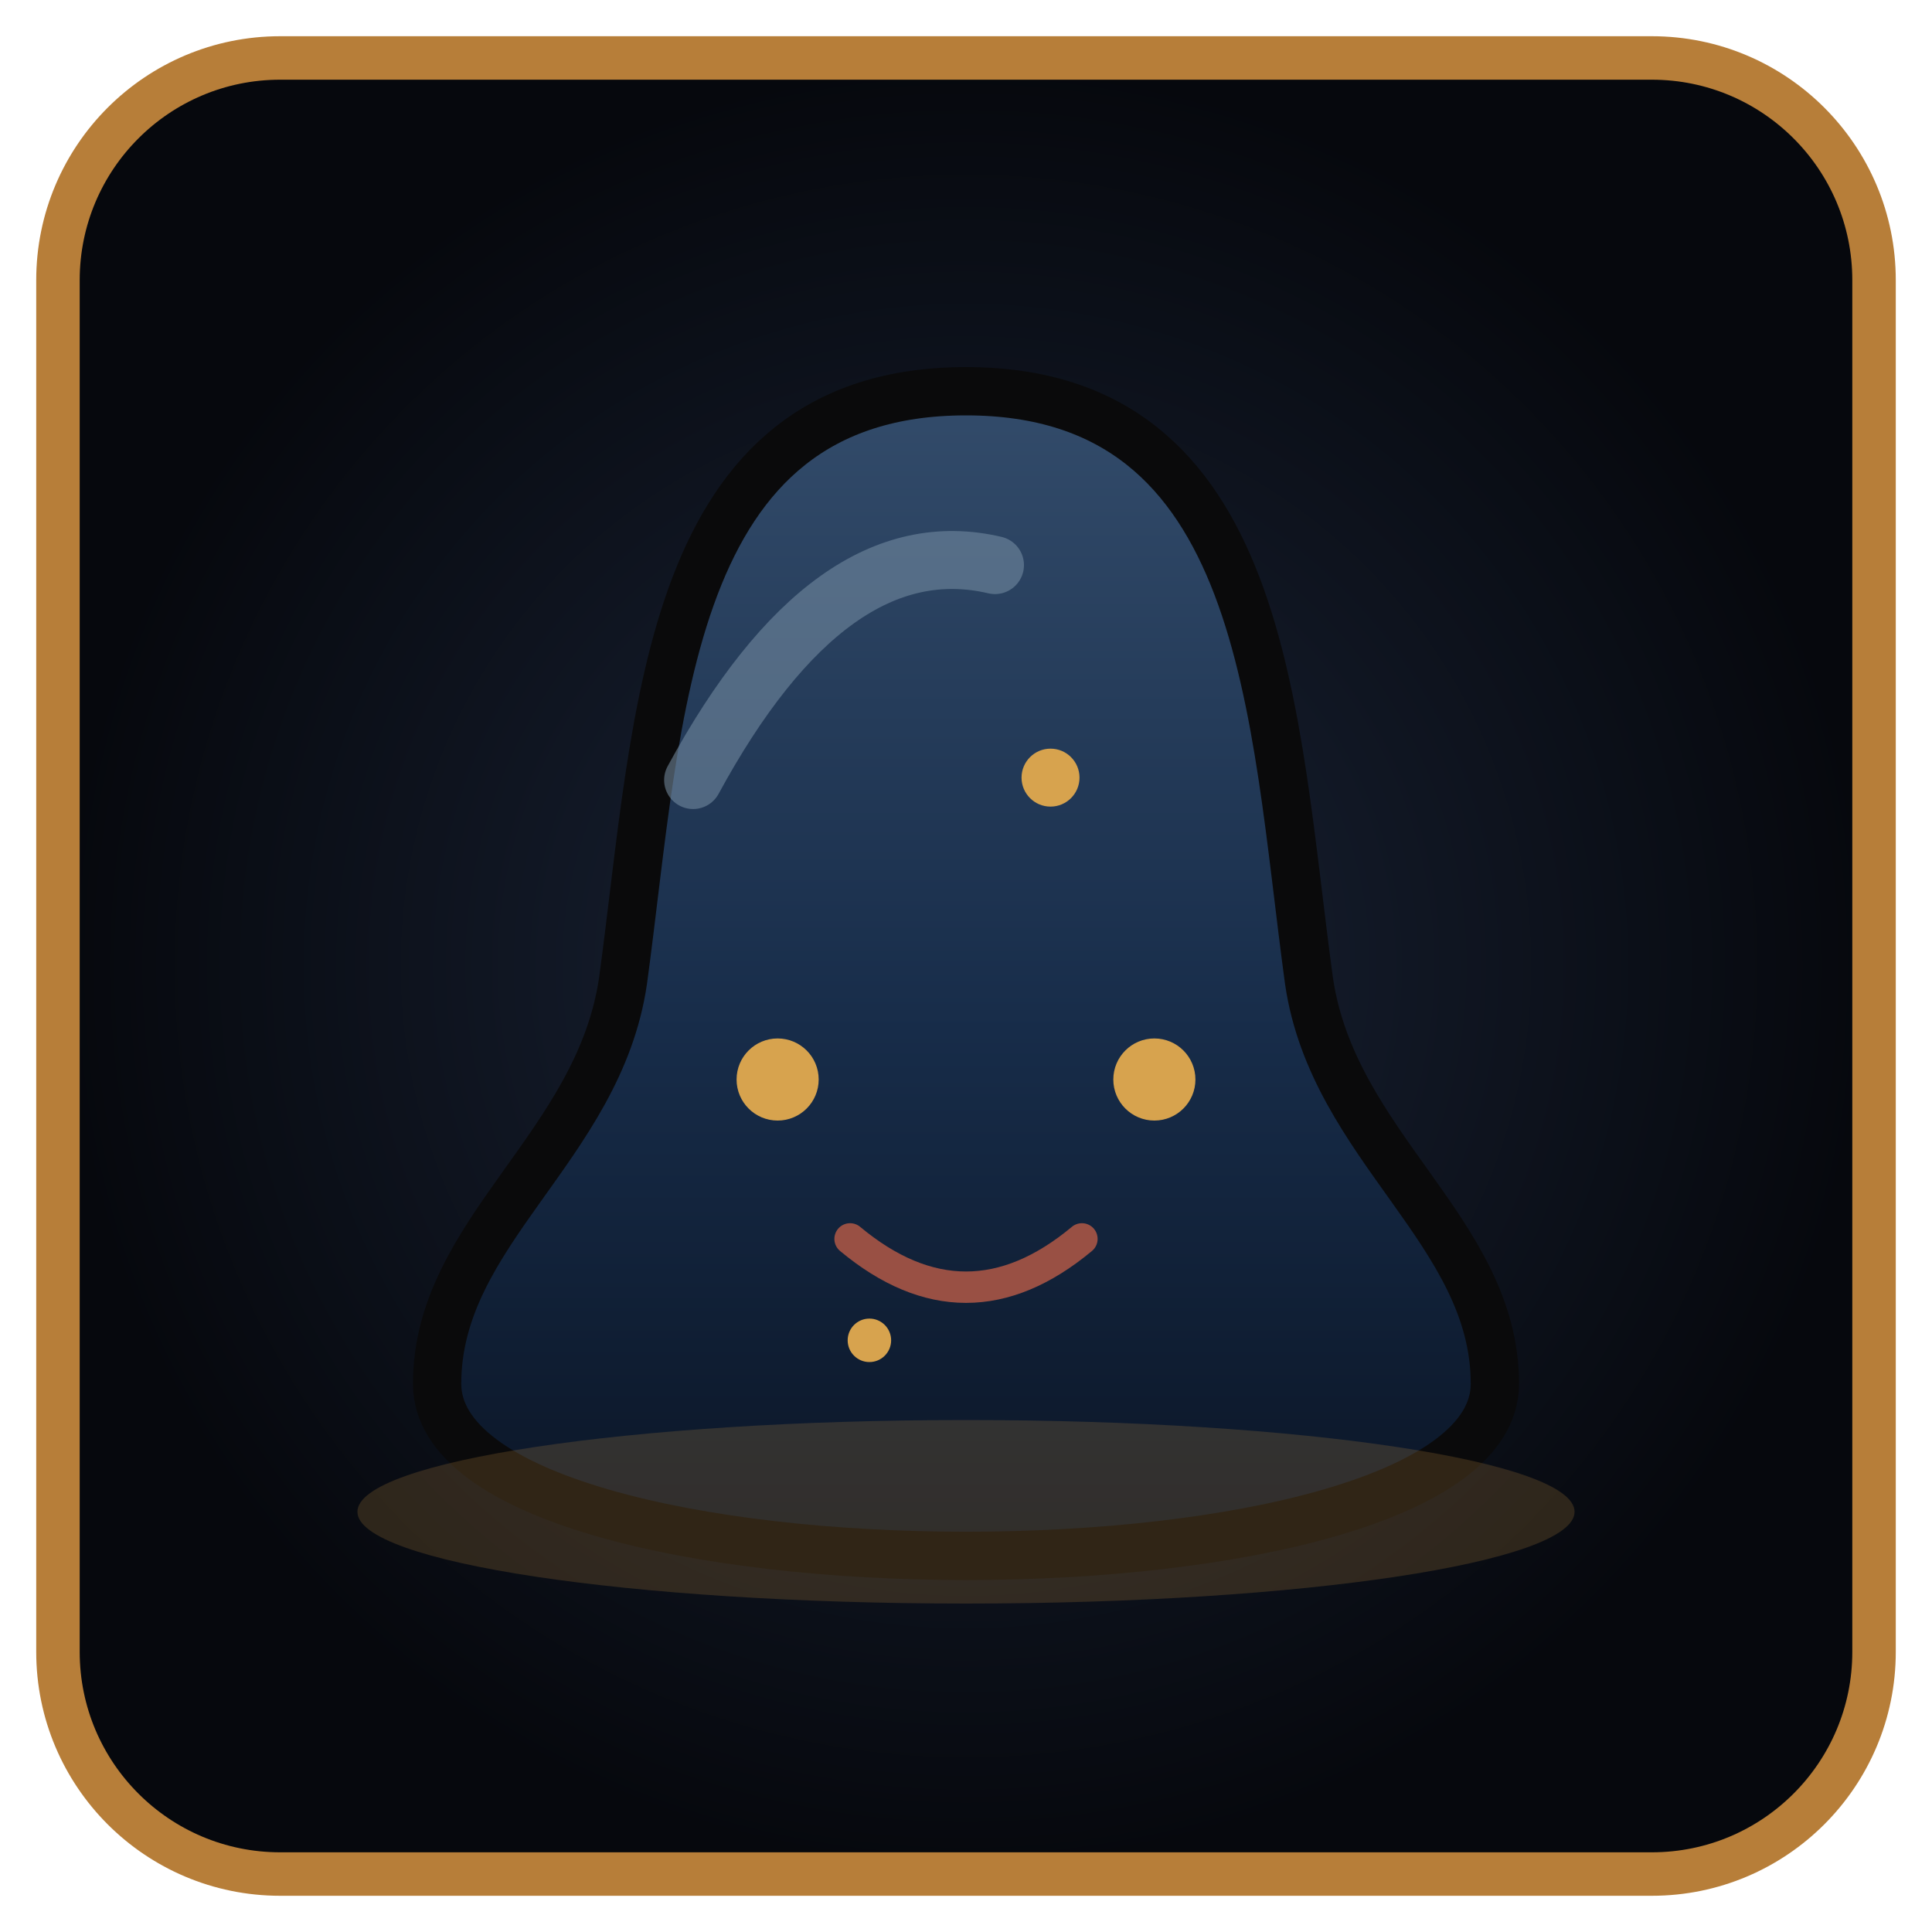
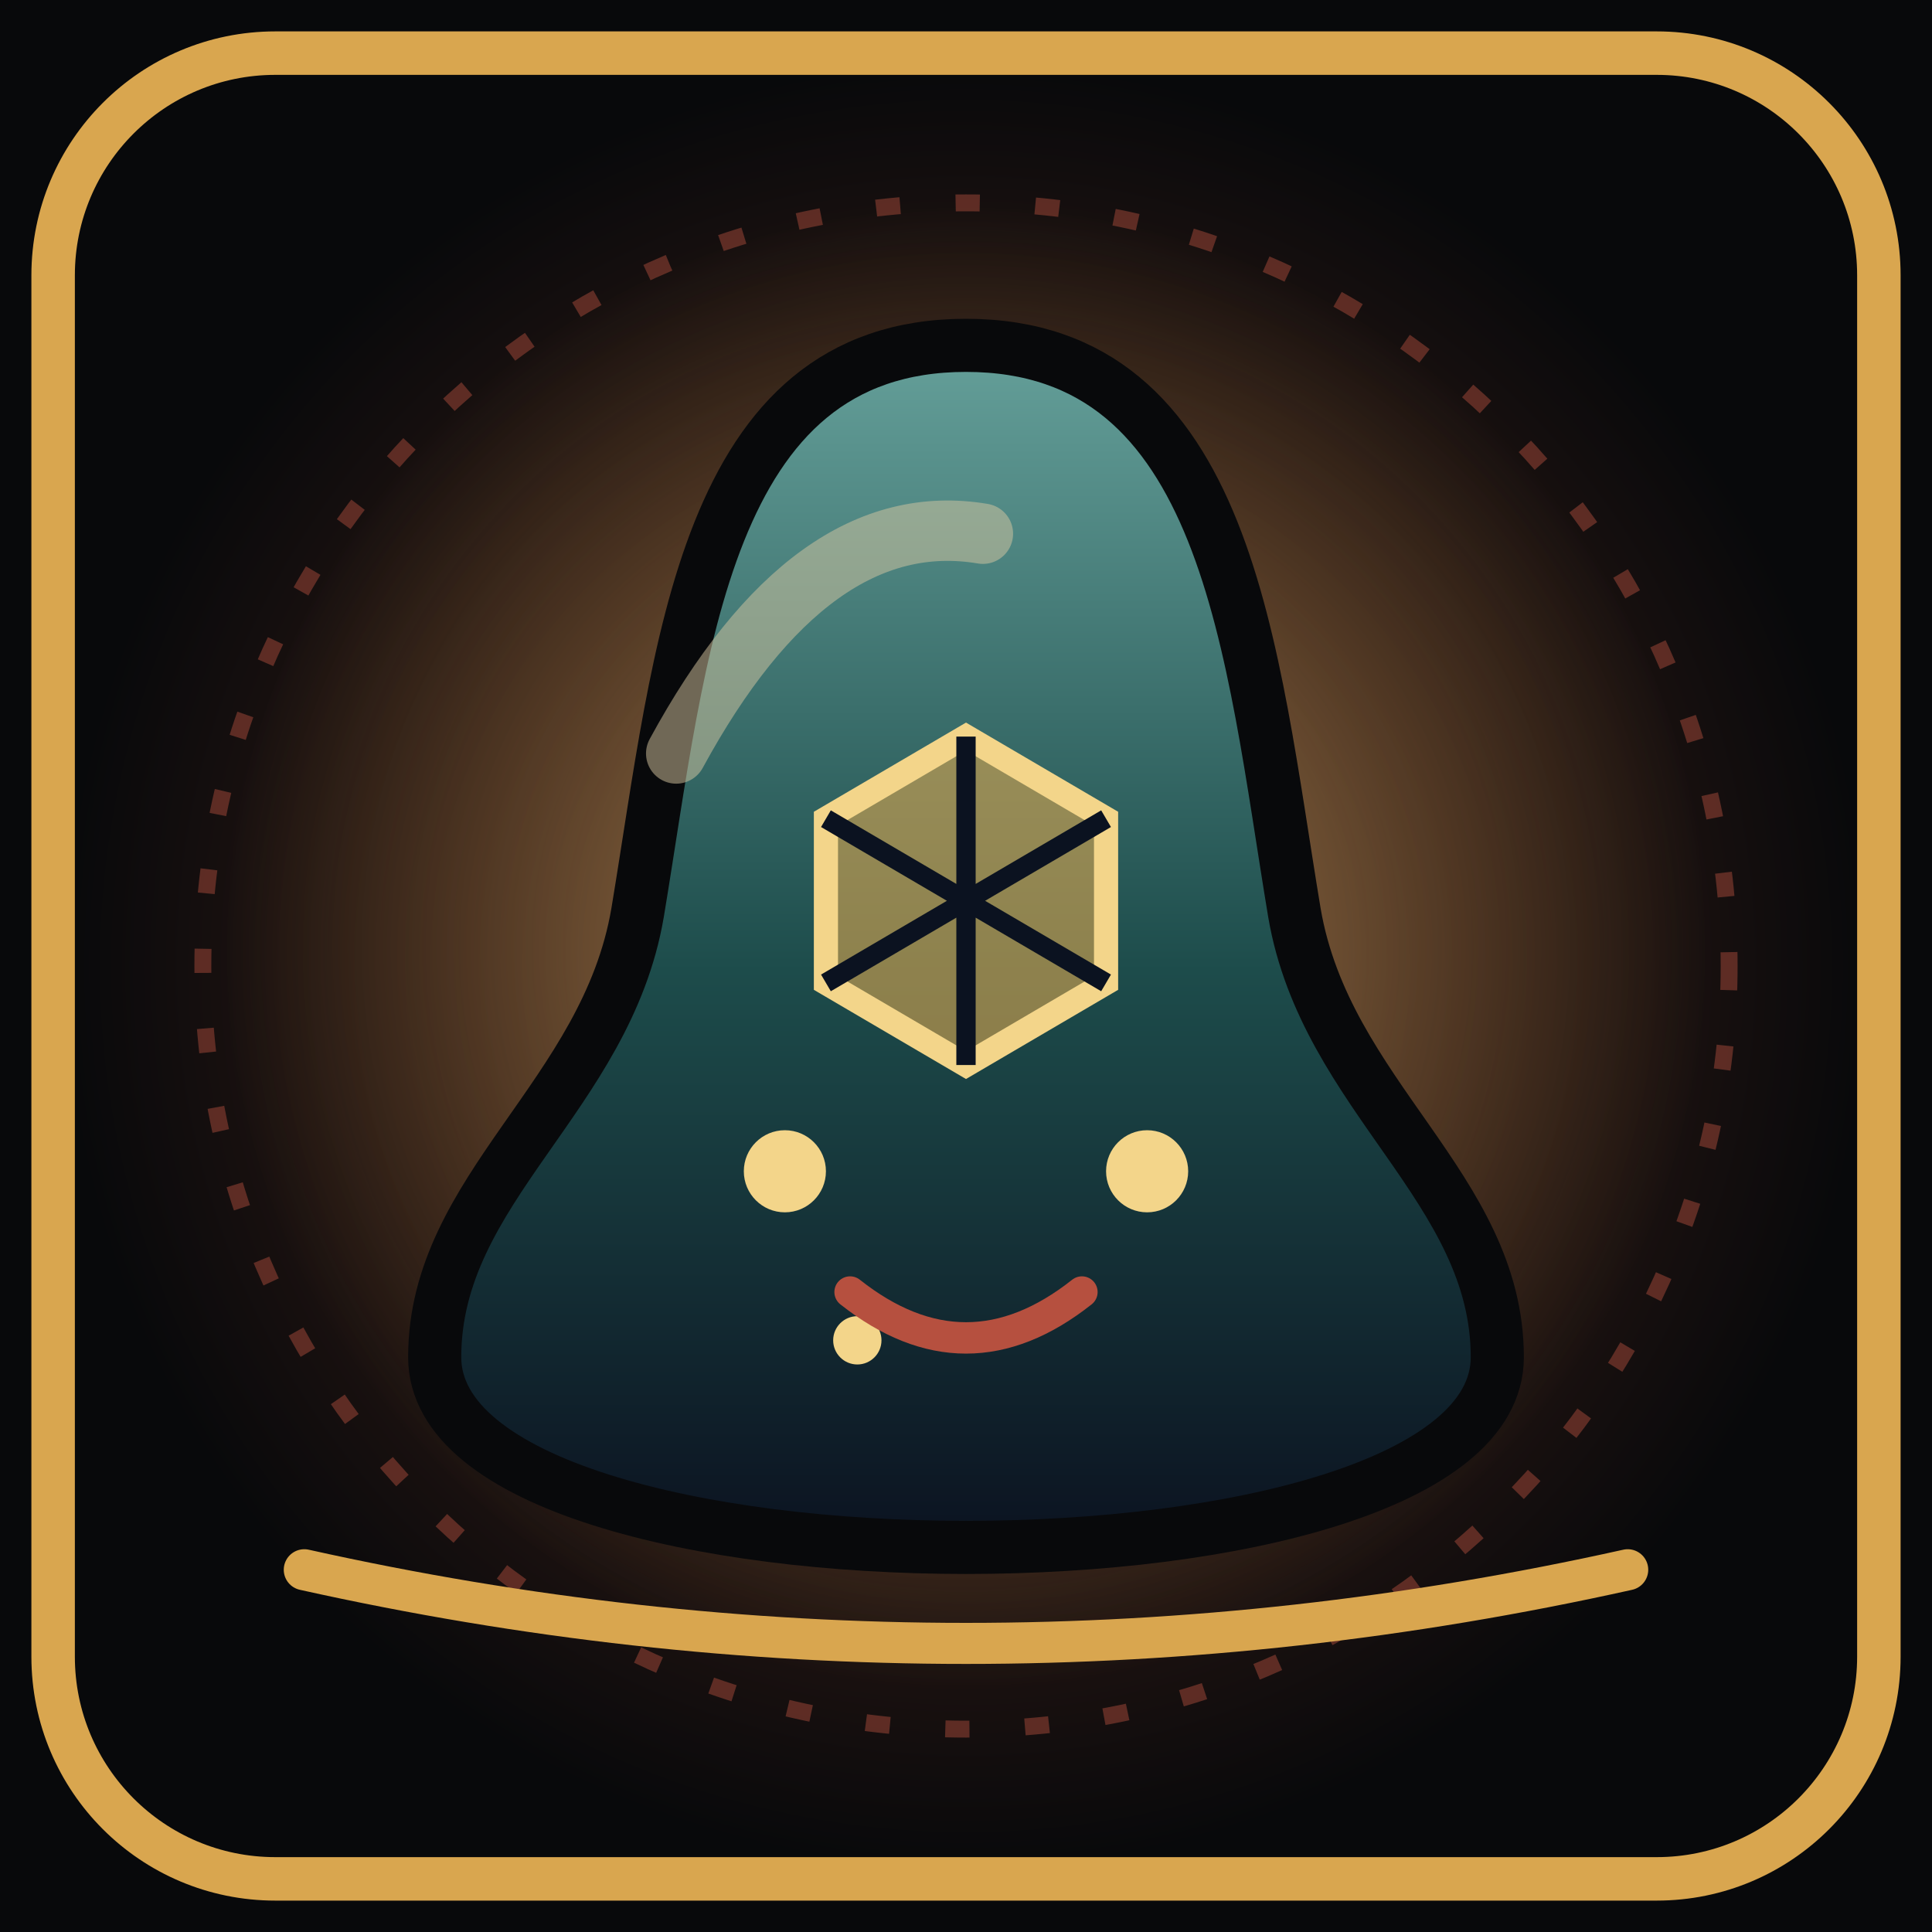
<svg xmlns="http://www.w3.org/2000/svg" width="800" height="800" viewBox="0 0 800 800" role="img" aria-labelledby="title desc">
  <defs>
-     <radialGradient id="bg">
-       <stop offset="0" stop-color="#1a2438" />
-       <stop offset="1" stop-color="#06080d" />
+     <radialGradient id="cardBg">
+       <stop offset="0" stop-color="#573024" />
+       <stop offset=".55" stop-color="#2d1914" />
+       <stop offset="1" stop-color="#08090b" />
    </radialGradient>
-     <linearGradient id="gel" x1="0" y1="0" x2="0" y2="1">
-       <stop offset="0" stop-color="#334c6b" />
-       <stop offset="0.55" stop-color="#172c49" />
-       <stop offset="1" stop-color="#0a1424" />
+     <radialGradient id="cardGlow">
+       <stop offset="0" stop-color="#f3d58a" stop-opacity=".56" />
+       <stop offset="1" stop-color="#d9a64f" stop-opacity="0" />
+     </radialGradient>
+     <linearGradient id="foodWarm" x1="0" y1="0" x2="1" y2="1">
+       <stop offset="0" stop-color="#f3d58a" />
+       <stop offset=".5" stop-color="#b8732e" />
+       <stop offset="1" stop-color="#7e2c2a" />
+     </linearGradient>
+     <linearGradient id="foodCool" x1="0" y1="0" x2="0" y2="1">
+       <stop offset="0" stop-color="#65a09a" />
+       <stop offset=".52" stop-color="#1d4c4b" />
+       <stop offset="1" stop-color="#0b1220" />
    </linearGradient>
  </defs>
-   <rect x="24" y="24" width="752" height="752" rx="92" fill="url(#bg)" stroke="#b77e39" stroke-width="18" />
-   <path d="M181 573c0-63 67-98 77-167c15-110 17-244 142-244s127 134 142 244c10 69 77 104 77 167c0 95-438 95-438 0Z" fill="url(#gel)" stroke="#0a0a0b" stroke-width="20" />
-   <path d="M287 323q57-105 125-89" fill="none" stroke="#7890a5" stroke-width="24" stroke-linecap="round" opacity="0.55" />
-   <g fill="#d7a34e">
-     <circle cx="322" cy="447" r="17" />
-     <circle cx="478" cy="447" r="17" />
-     <circle cx="435" cy="322" r="12" />
-     <circle cx="360" cy="555" r="9" />
+   <rect width="800" height="800" fill="#08090b" />
+   <rect x="22" y="22" width="756" height="756" rx="92" fill="url(#cardBg)" stroke="#d9a64f" stroke-width="18" />
+   <circle cx="400" cy="392" r="306" fill="url(#cardGlow)" />
+   <circle cx="400" cy="400" r="316" fill="none" stroke="#b6503f" stroke-opacity=".45" stroke-width="7" stroke-dasharray="10 23" />
+   <path d="M126 650Q400 711 674 650" fill="none" stroke="#d9a64f" stroke-width="17" stroke-linecap="round" />
+   <path d="M180 562c0-70 71-108 84-184c18-108 27-235 136-235s118 127 136 235c13 76 84 114 84 184c0 105-440 105-440 0Z" fill="url(#foodCool)" stroke="#08090b" stroke-width="22" />
+   <path d="M280 312q56-103 127-91" fill="none" stroke="#d8c8a3" stroke-opacity=".5" stroke-width="25" stroke-linecap="round" />
+   <path d="M400 305l58 34v68l-58 34l-58-34v-68Z" fill="#d9a64f" fill-opacity=".6" stroke="#f3d58a" stroke-width="10" />
+   <path d="M400 305v136M342 339l116 68M458 339l-116 68" stroke="#0b1220" stroke-width="8" />
+   <g fill="#f3d58a">
+     <circle cx="325" cy="485" r="17" />
+     <circle cx="475" cy="485" r="17" />
+     <circle cx="355" cy="555" r="10" />
  </g>
-   <path d="M352 513q48 40 96 0" fill="none" stroke="#995044" stroke-width="13" stroke-linecap="round" />
-   <ellipse cx="400" cy="626" rx="252" ry="38" fill="#c78f40" opacity="0.2" />
+   <path d="M352 535q48 38 96 0" fill="none" stroke="#b6503f" stroke-width="13" stroke-linecap="round" />
</svg>
